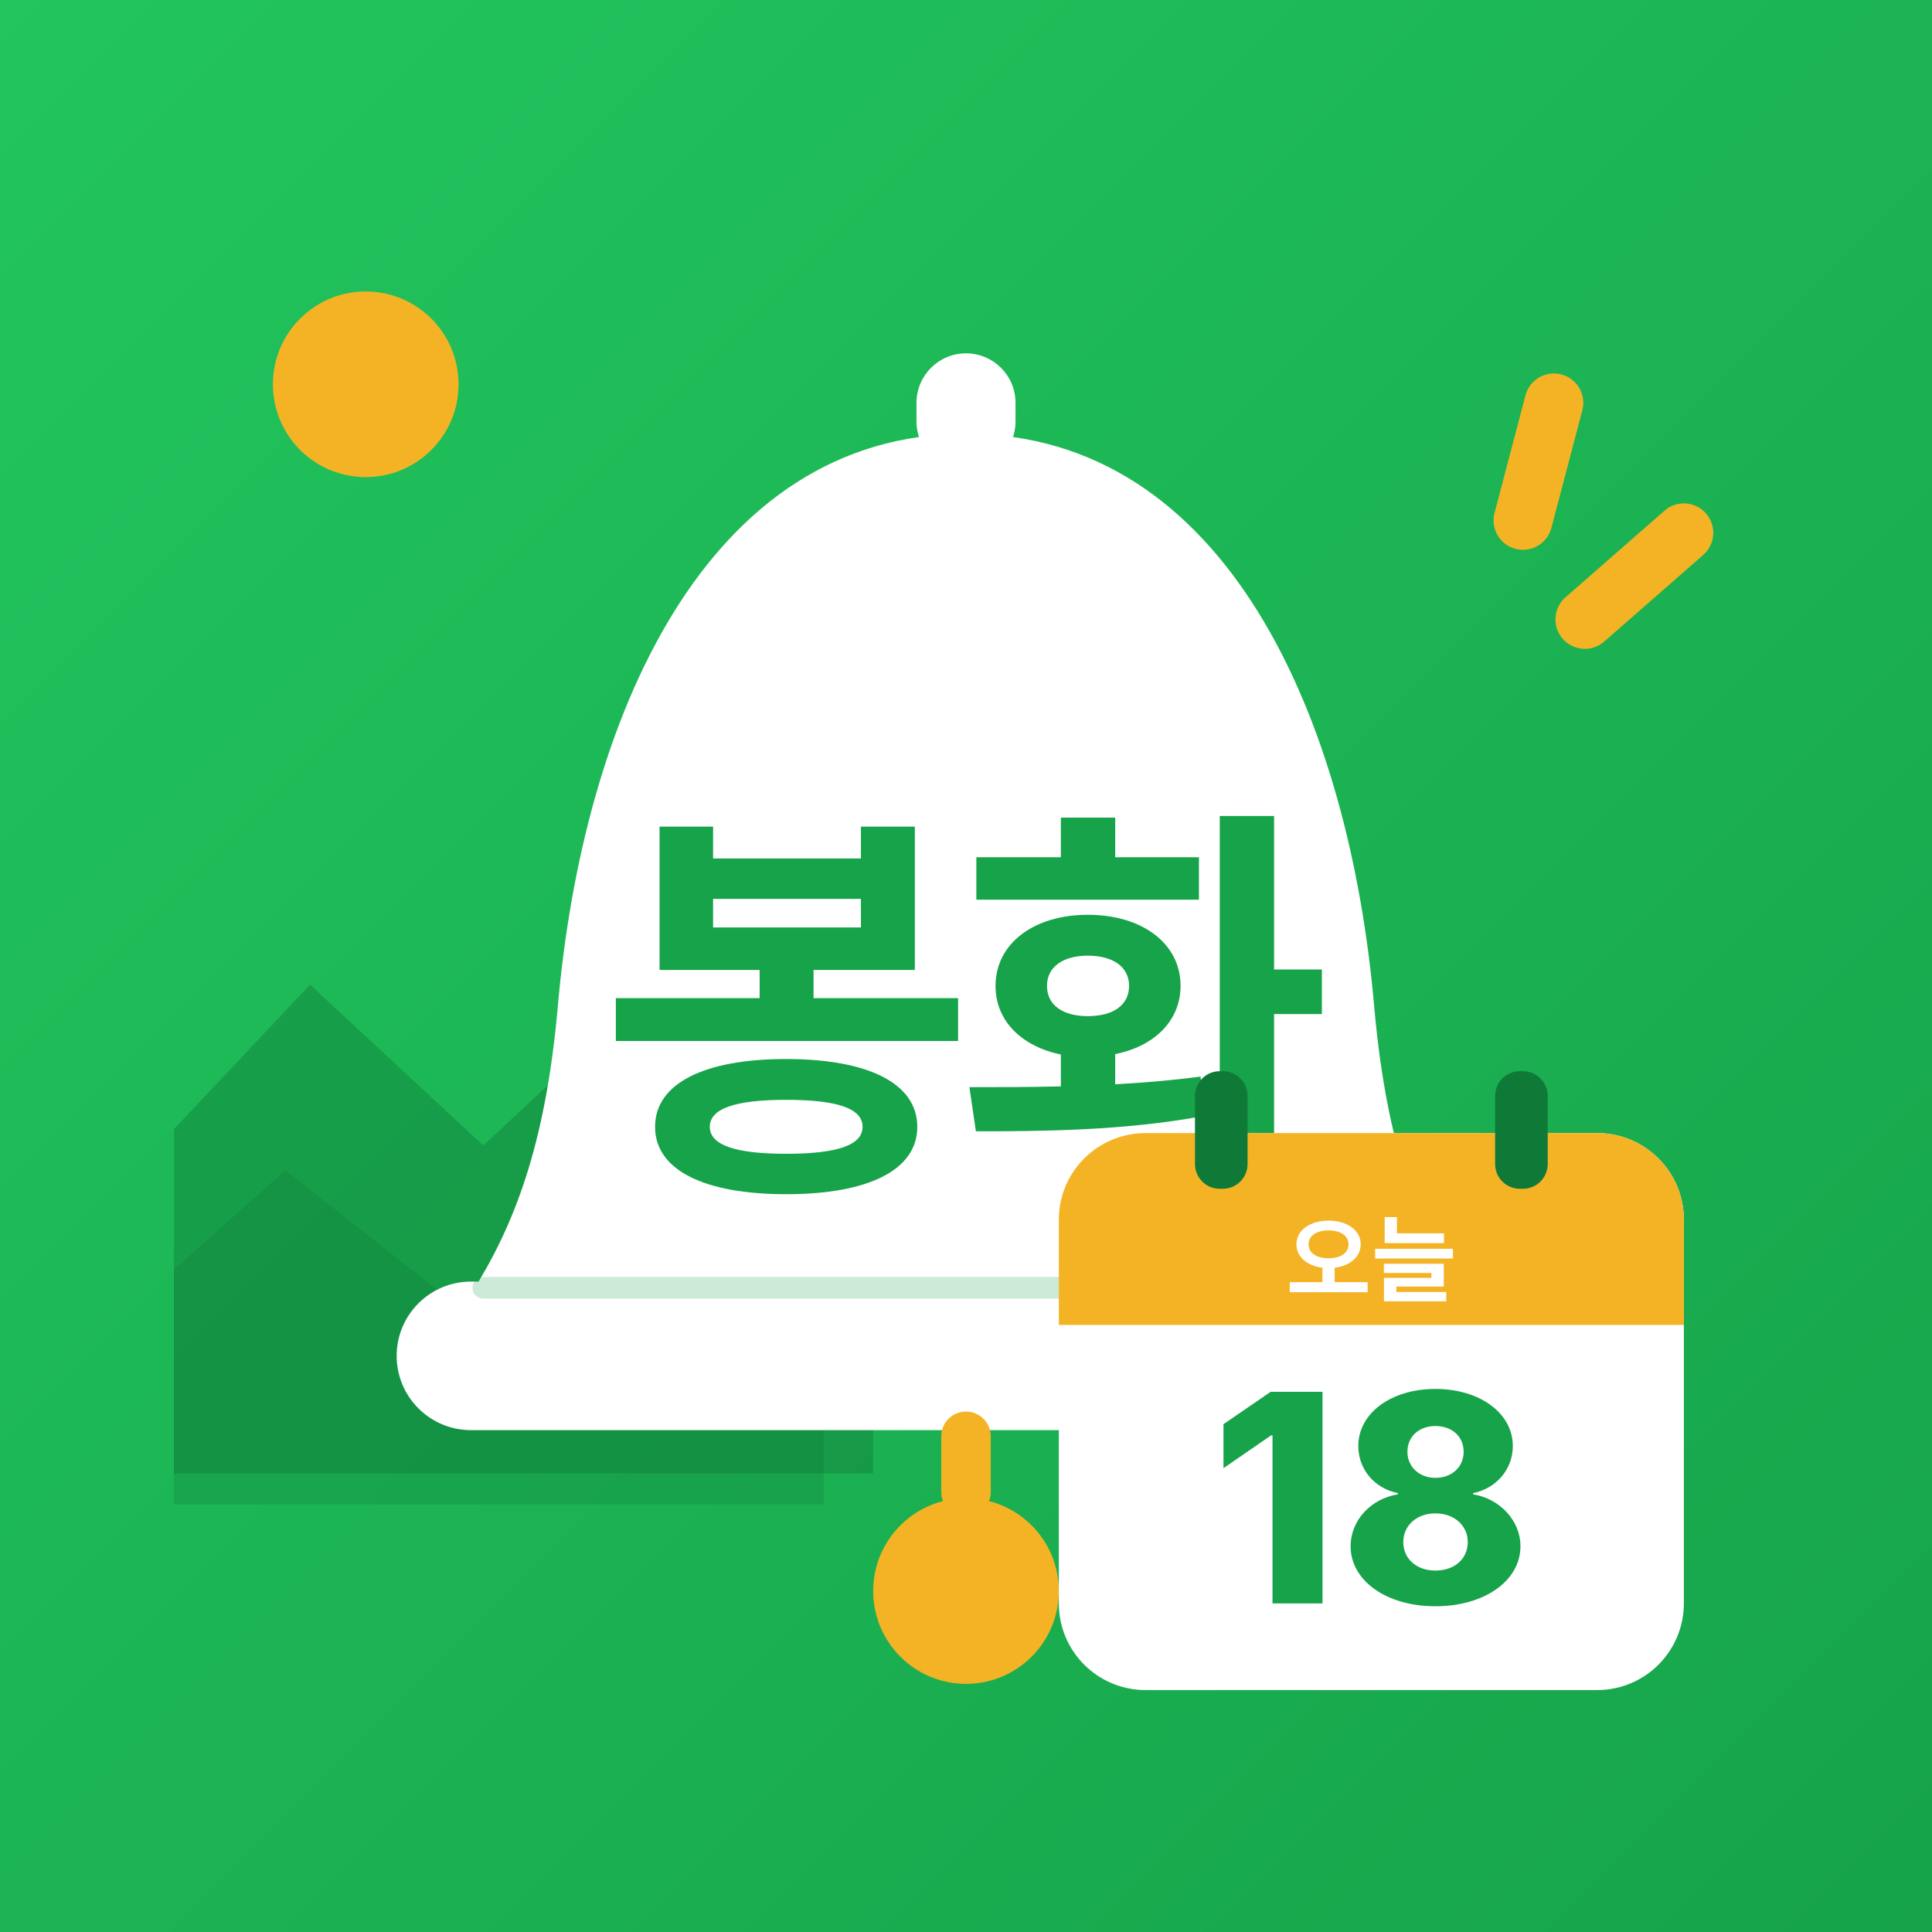
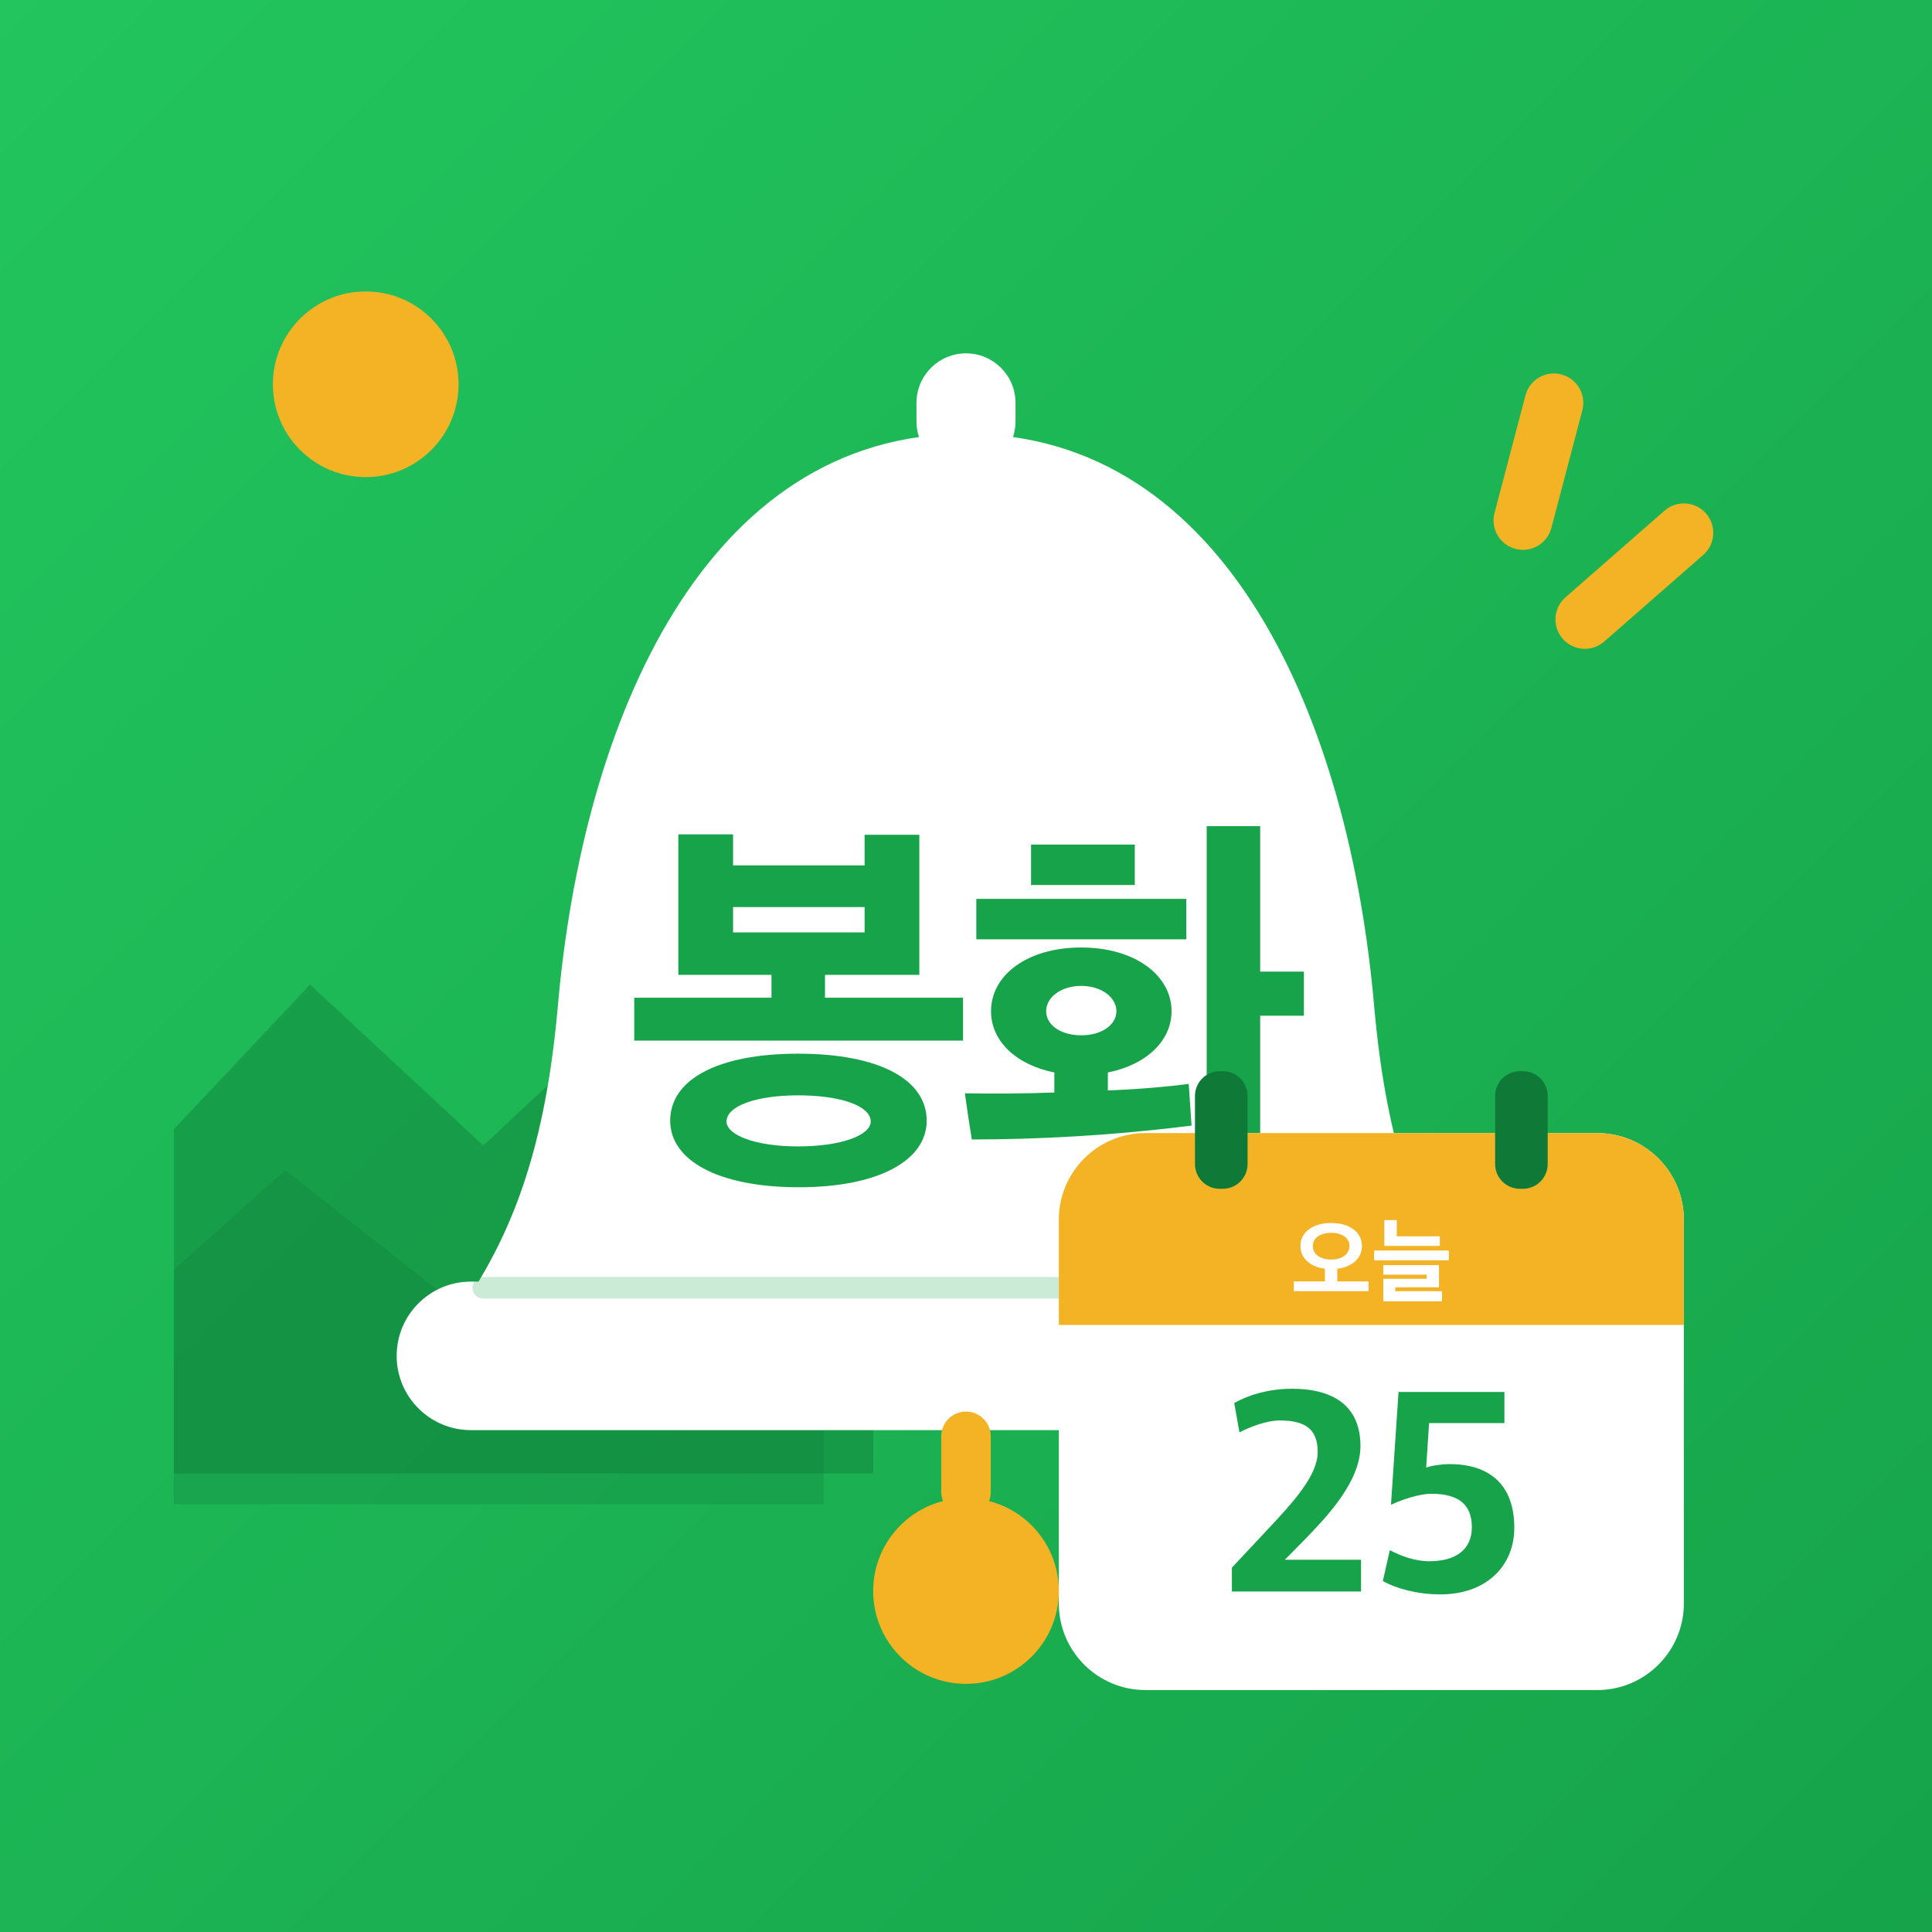
<svg xmlns="http://www.w3.org/2000/svg" viewBox="0 0 512 512">
  <defs>
    <linearGradient id="bg" x1="0" y1="0" x2="1" y2="1">
      <stop offset="0" stop-color="#22C55E" />
      <stop offset="1" stop-color="#16A34A" />
    </linearGradient>
    <clipPath id="round">
      <rect width="512" height="512" />
    </clipPath>
  </defs>
  <rect width="512" height="512" fill="url(#bg)" />
  <g transform="translate(256 256) scale(.82) translate(-256 -256)">
    <g clip-path="url(#round)">
      <circle cx="62" cy="68" r="30" fill="#F4B324" />
      <path d="M-20 330 L44 262 L100 314 L160 258 L226 330 L226 420 L-20 420Z" fill="#0F7A38" opacity=".42" />
      <path d="M-20 372 L36 322 L92 366 L146 320 L210 378 L210 430 L-20 430Z" fill="#0F7A38" opacity=".28" />
    </g>
    <g stroke="#F4B324" stroke-width="19" stroke-linecap="round">
      <path d="M446 74 L436 112" />
      <path d="M488 116 L456 144" />
    </g>
    <rect x="240" y="58" width="32" height="38" rx="16" fill="#fff" />
    <path d="M256 84c-84 0-124 92-132 186-4 44-14 70-28 92h320c-14-22-24-48-28-92-8-94-48-186-132-186Z" fill="#fff" />
    <rect x="72" y="358" width="368" height="48" rx="24" fill="#fff" />
    <path d="M100 360H412" stroke="#16A34A" stroke-width="7" stroke-linecap="round" opacity=".22" />
    <rect x="248" y="400" width="16" height="34" rx="8" fill="#F4B324" />
    <circle cx="256" cy="458" r="30" fill="#F4B324" />
-     <text x="256" y="318" font-family="-apple-system,'Apple SD Gothic Neo','Noto Sans KR',sans-serif" font-size="132" font-weight="800" fill="#16A34A" text-anchor="middle" letter-spacing="-6">봉화</text>
+     <path d="M835 287V392H497V448H728V791H594V716H272V792H138V448H366V392H30V287ZM746 91C746 192 629 255 431 255C235 255 118 192 118 91C118 -6 235 -72 433 -72C629 -72 746 -6 746 91ZM609 89C609 56 539 28 431 28C326 28 256 56 256 89C256 126 326 153 431 153C539 153 609 126 609 89ZM594 552H272V614H594Z" fill="#16A34A" transform="translate(144.82 318) scale(0.132 -0.132)" />
+     <path d="M526 359C526 447 436 515 305 515C172 515 84 447 84 359C84 287 144 228 239 209V160C163 157 86 157 20 158C25 121 31 81 37 45C193 45 376 54 575 79L568 181C515 174 446 168 370 165V209C465 228 526 287 526 359ZM743 812H612V-79H743V348H850V456H743ZM562 535V634H48V535ZM182 668H436V767H182ZM391 359C391 325 354 300 305 300C255 300 219 325 219 359C219 393 255 421 305 421C354 421 391 393 391 359Z" fill="#16A34A" transform="translate(253.00 318) scale(0.132 -0.132)" />
    <g>
      <rect x="286" y="310" width="202" height="180" rx="28" fill="#fff" />
      <path d="M286 338a28 28 0 0 1 28-28h146a28 28 0 0 1 28 28v34H286Z" fill="#F4B324" />
      <rect x="330" y="290" width="17" height="38" rx="8" fill="#0F7A38" />
      <rect x="427" y="290" width="17" height="38" rx="8" fill="#0F7A38" />
-       <text x="387" y="362" font-family="-apple-system,'Apple SD Gothic Neo','Noto Sans KR',sans-serif" font-size="30" font-weight="800" fill="#fff" text-anchor="middle">오늘</text>
-       <text x="387" y="462" font-family="-apple-system,'Apple SD Gothic Neo','Noto Sans KR',sans-serif" font-size="94" font-weight="800" fill="#16A34A" text-anchor="middle">18</text>
+       <path d="M835 30V135H498V272C661 291 764 387 764 517C764 663 633 765 432 765C232 765 101 663 101 517C101 388 203 292 365 272V135H30V30ZM629 516C629 430 550 371 432 371C312 371 235 430 235 516C235 602 312 659 432 659C552 659 629 602 629 516Z" fill="#fff" transform="translate(361.05 362) scale(0.03 -0.03)" />
+       <path d="M738 518V621H274V796H140V518ZM835 363V468H30V363ZM761 -79V30H258V72H729V311H129V208H596V164H129V-79Z" fill="#fff" transform="translate(387.00 362) scale(0.03 -0.03)" />
+       <path d="M48 41H492V150H230L301 222C371 295 490 417 490 541C490 667 412 738 254 738C174 738 104 716 56 689L74 588C112 608 169 629 212 629C297 629 343 602 343 521C343 440 261 350 167 250L48 123Z" fill="#16A34A" transform="translate(337.42 462) scale(0.094 -0.094)" />
+       <path d="M229 31C388 31 483 130 483 260C483 407 399 479 260 479C236 479 199 474 180 467L190 620H449V727H85L59 339C91 355 156 377 197 377C288 377 337 343 337 262C337 185 282 145 191 145C140 145 94 163 55 183L31 77C77 51 150 31 229 31Z" fill="#16A34A" transform="translate(387.80 462) scale(0.094 -0.094)" />
    </g>
  </g>
</svg>
